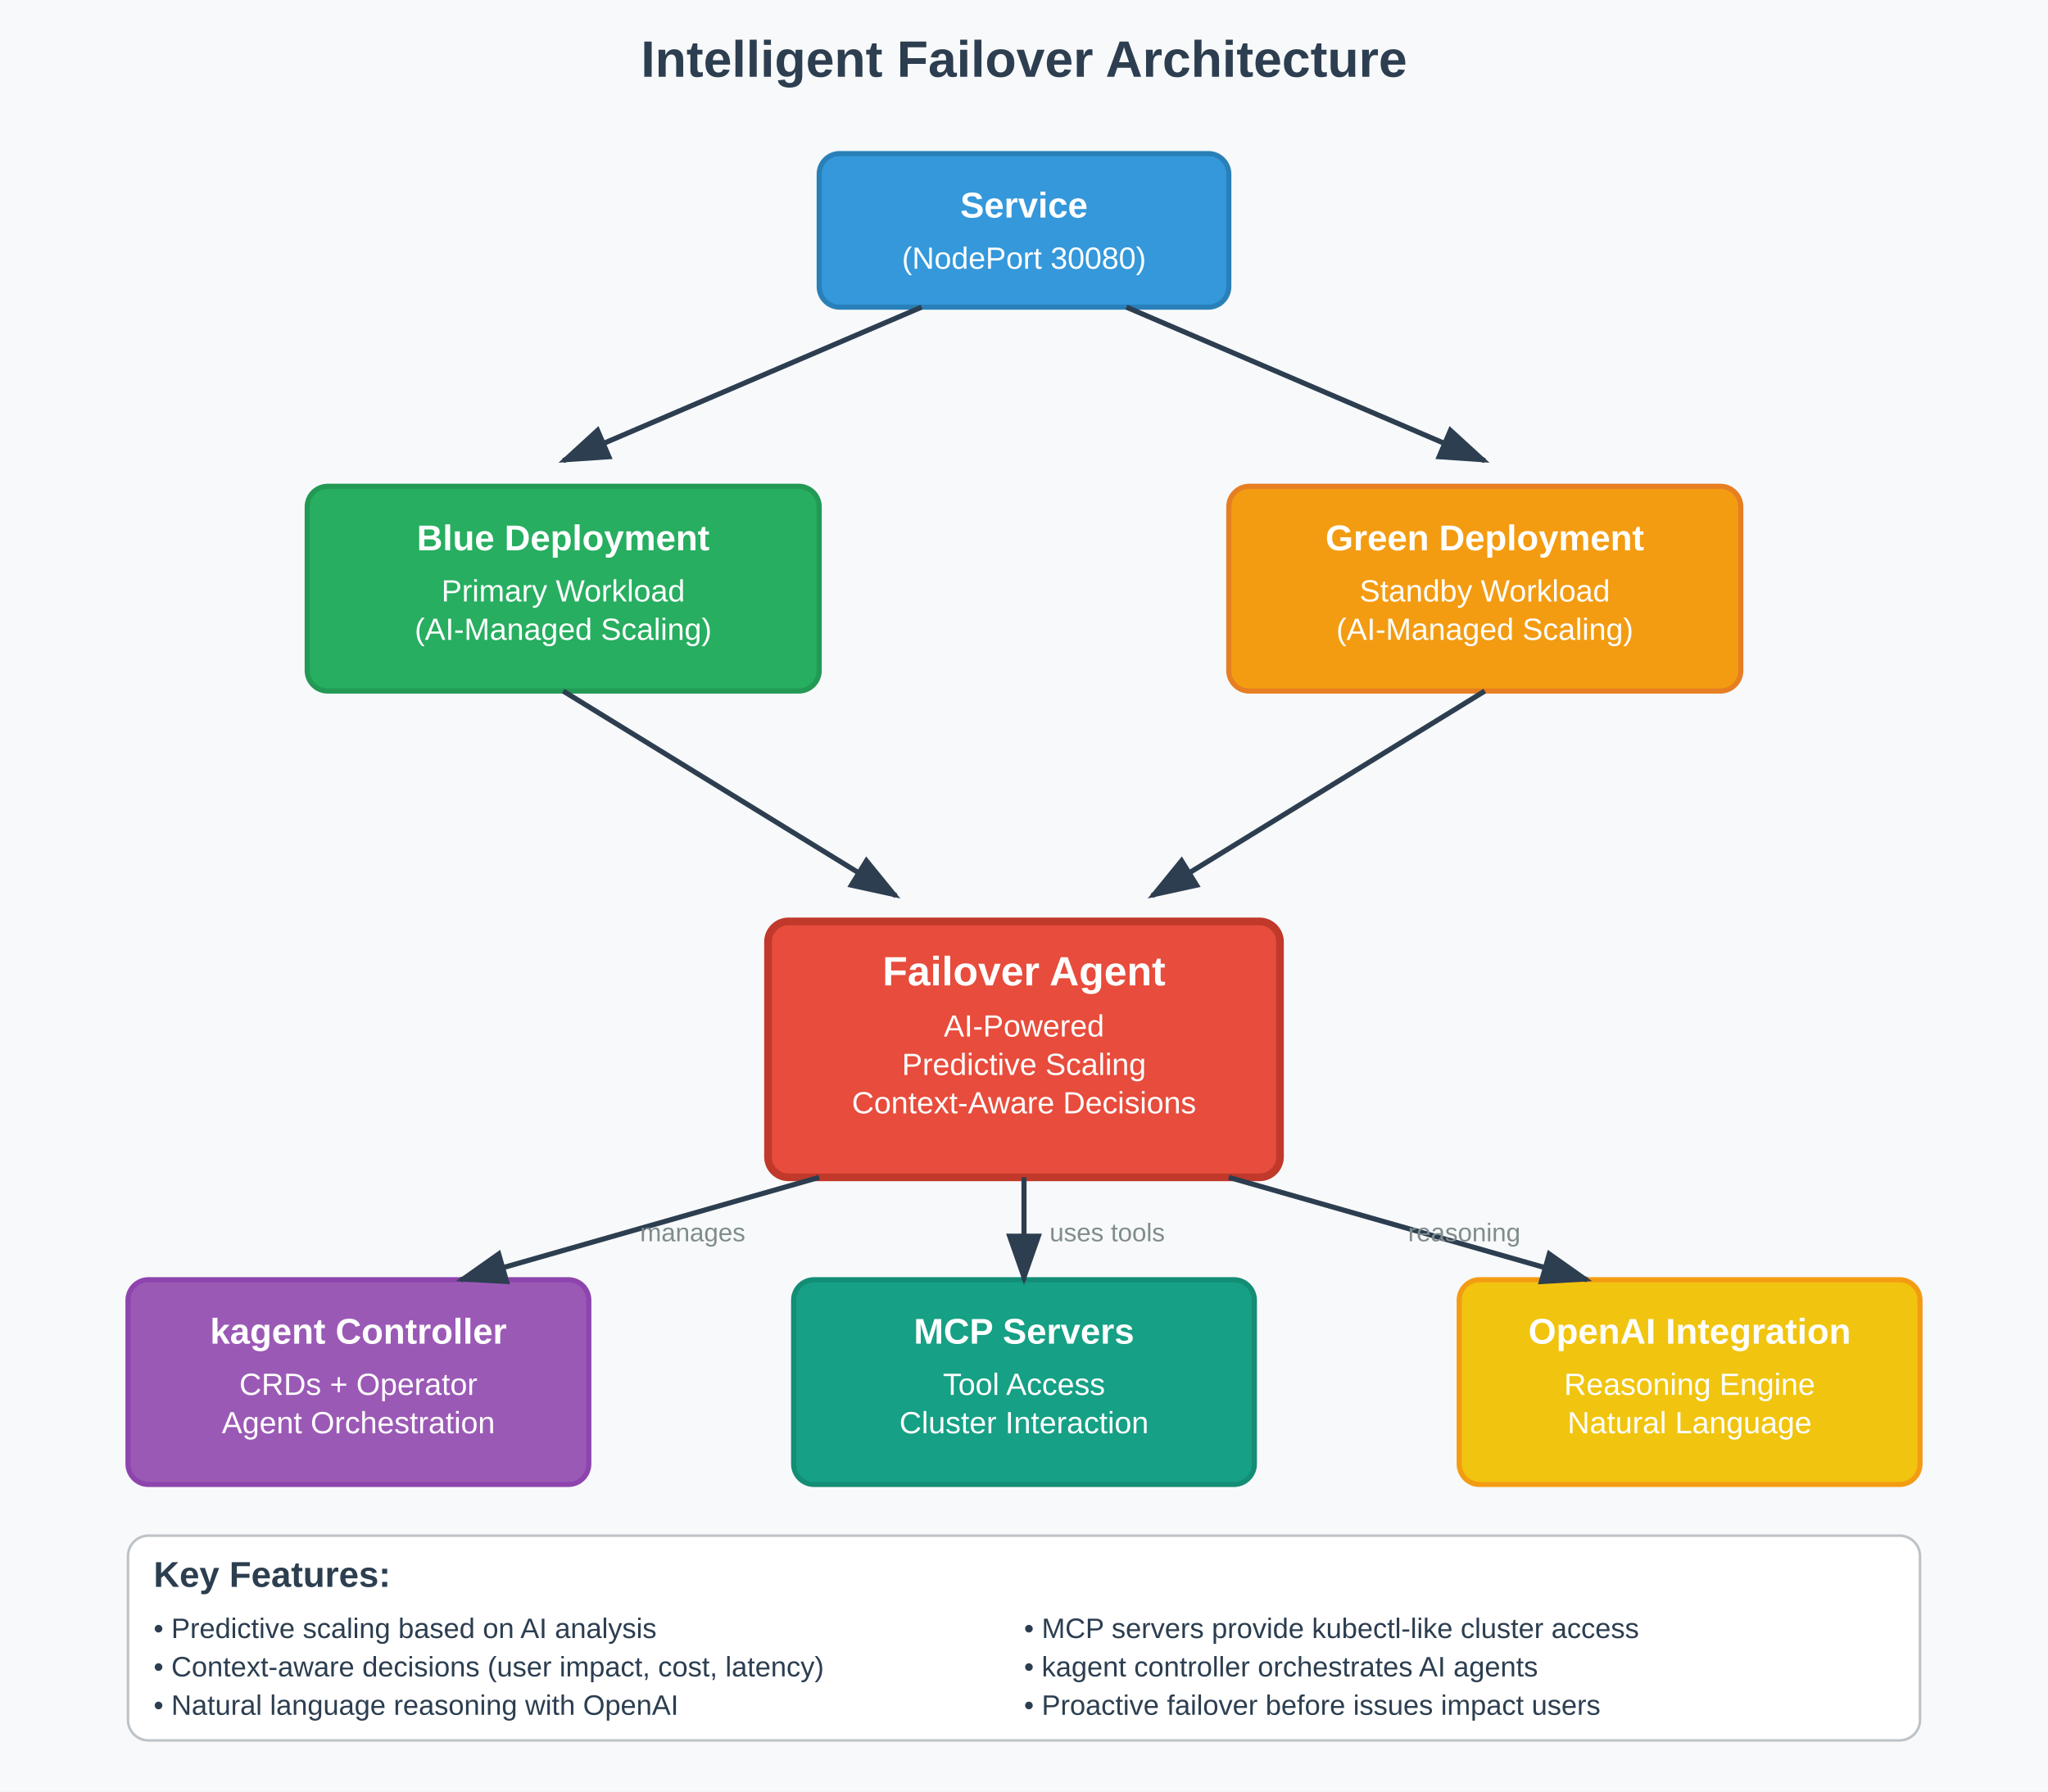
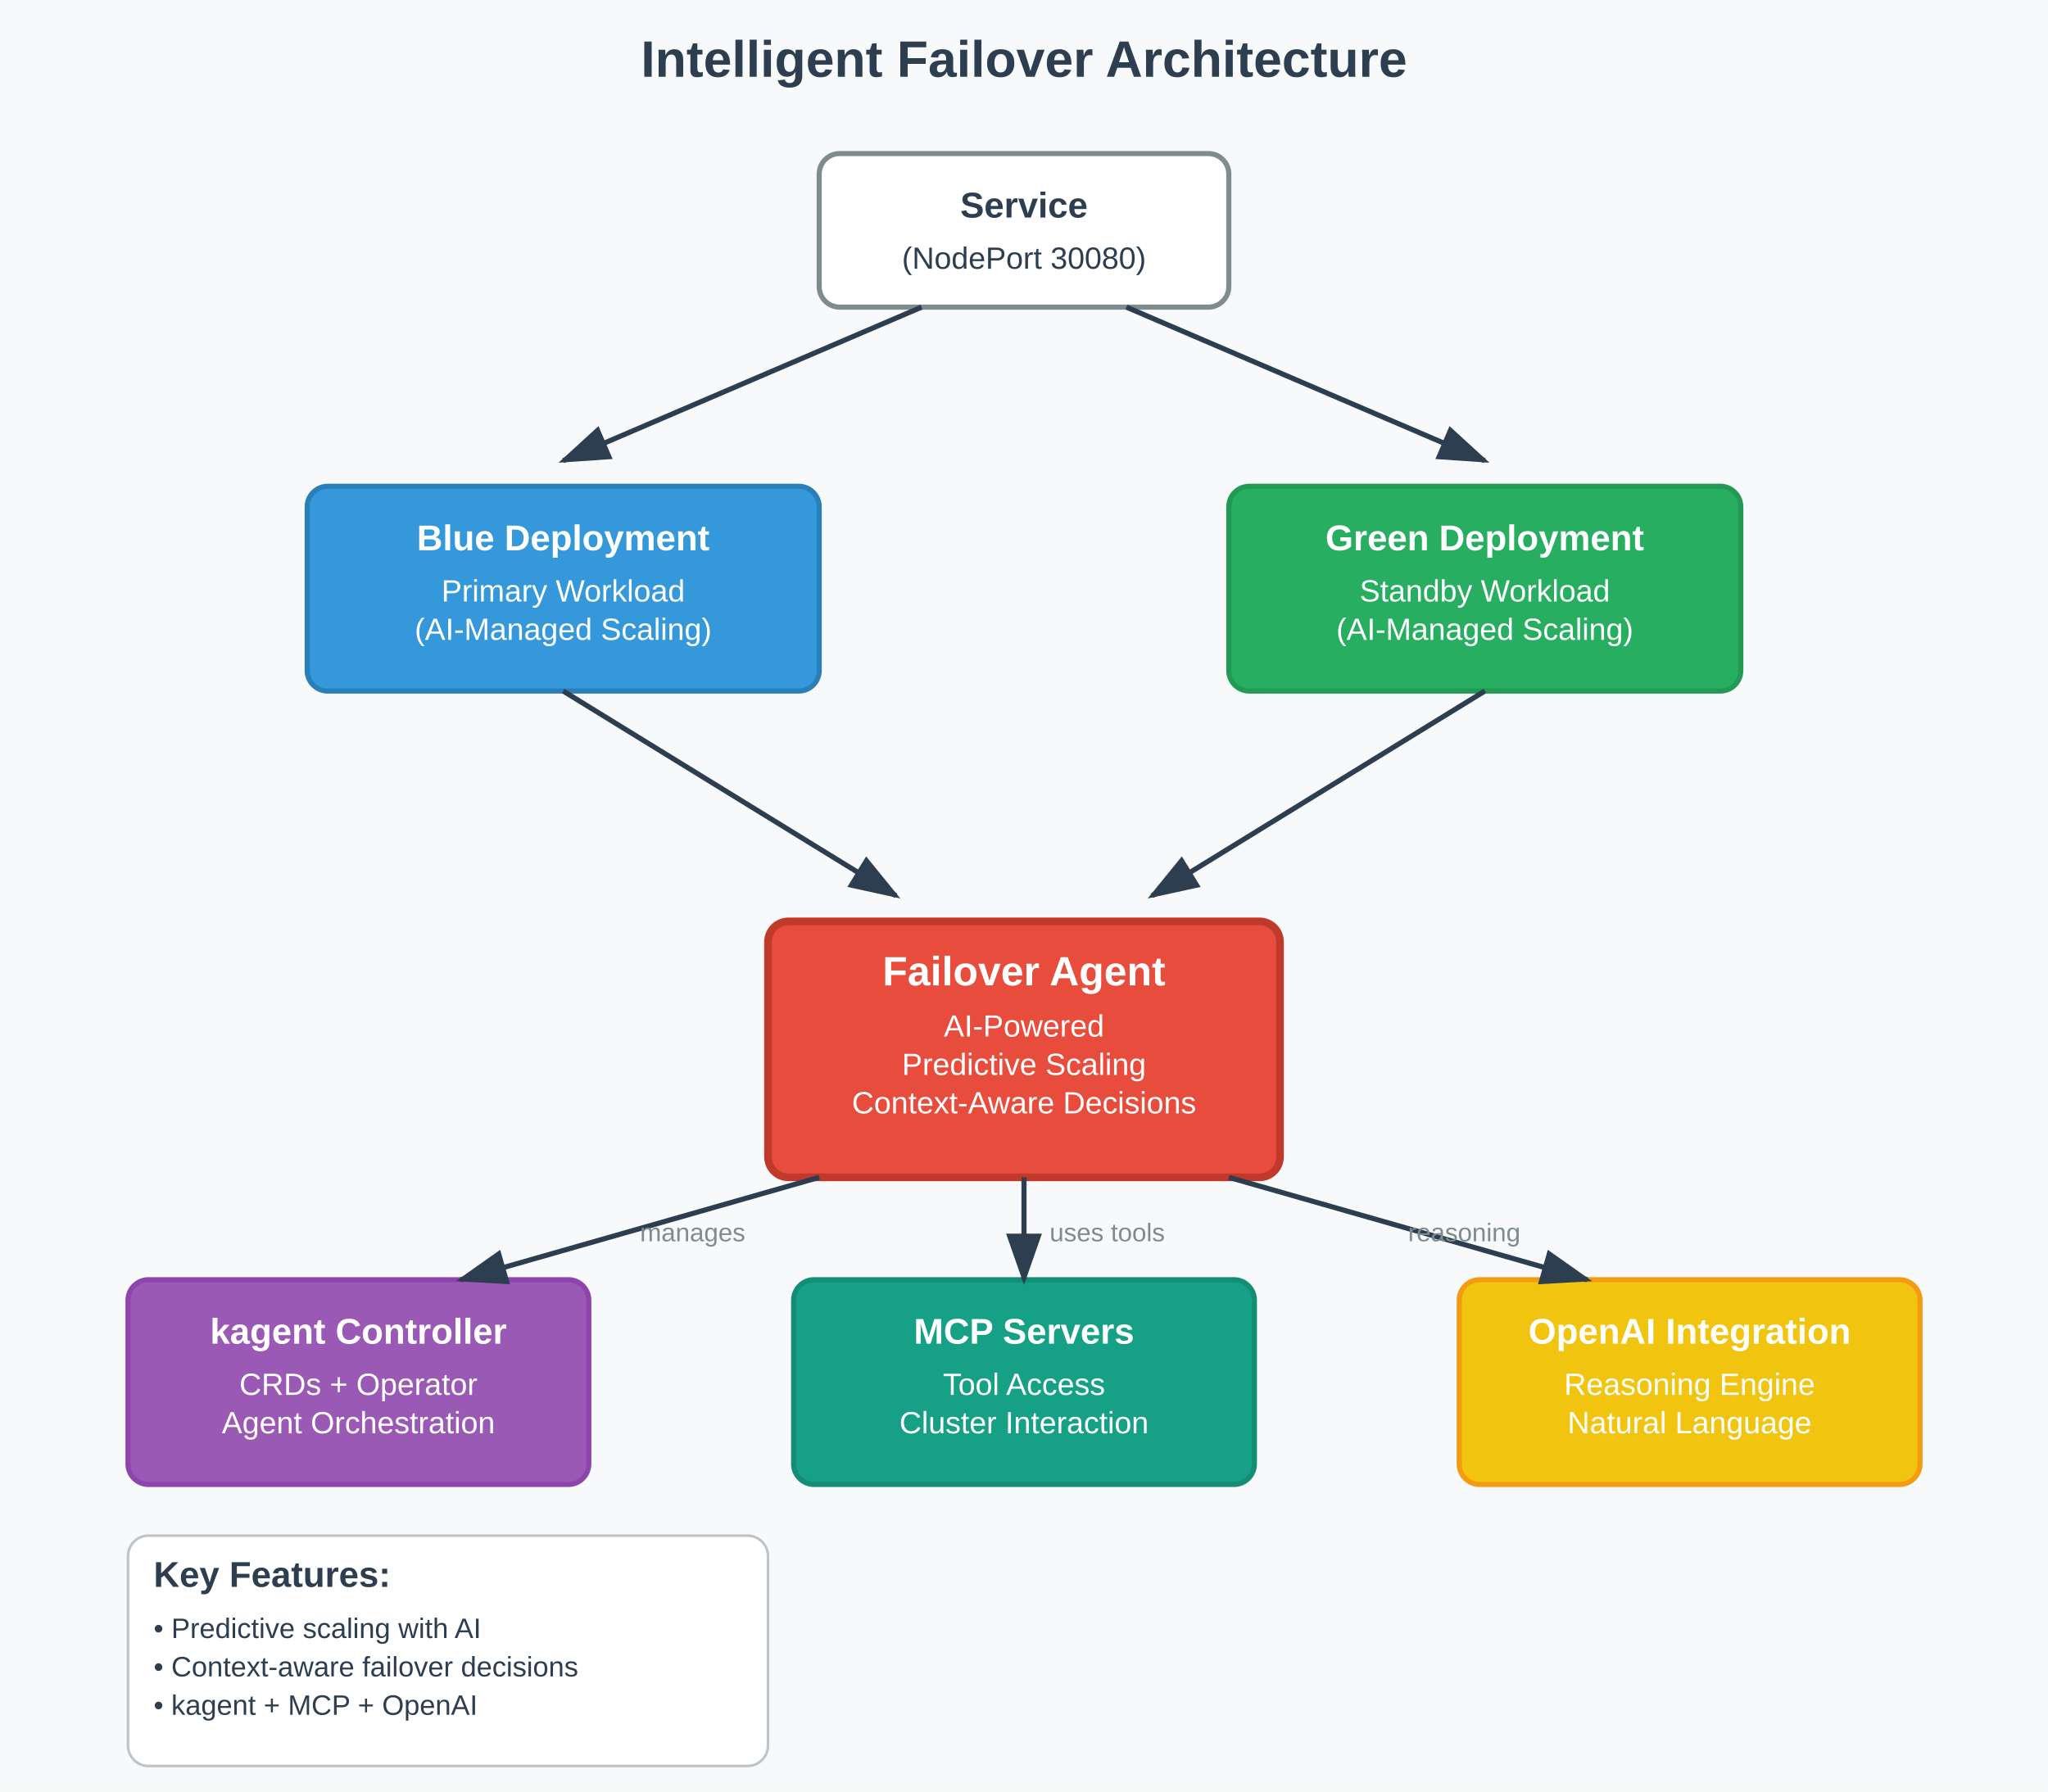
<svg xmlns="http://www.w3.org/2000/svg" viewBox="0 0 800 700">
  <rect width="800" height="700" fill="#f8f9fa" />
  <text x="400" y="30" text-anchor="middle" font-family="Arial, sans-serif" font-size="20" font-weight="bold" fill="#2c3e50">Intelligent Failover Architecture</text>
-   <rect x="320" y="60" width="160" height="60" rx="8" fill="#3498db" stroke="#2980b9" stroke-width="2" />
-   <text x="400" y="85" text-anchor="middle" font-family="Arial, sans-serif" font-size="14" font-weight="bold" fill="white">Service</text>
-   <text x="400" y="105" text-anchor="middle" font-family="Arial, sans-serif" font-size="12" fill="white">(NodePort 30080)</text>
+   <rect x="320" y="60" width="160" height="60" rx="8" fill="white" stroke="#7f8c8d" stroke-width="2" />
+   <text x="400" y="85" text-anchor="middle" font-family="Arial, sans-serif" font-size="14" font-weight="bold" fill="#2c3e50">Service</text>
+   <text x="400" y="105" text-anchor="middle" font-family="Arial, sans-serif" font-size="12" fill="#2c3e50">(NodePort 30080)</text>
  <path d="M360 120 L220 180" stroke="#2c3e50" stroke-width="2" marker-end="url(#arrowhead)" />
  <path d="M440 120 L580 180" stroke="#2c3e50" stroke-width="2" marker-end="url(#arrowhead)" />
-   <rect x="120" y="190" width="200" height="80" rx="8" fill="#27ae60" stroke="#229954" stroke-width="2" />
+   <rect x="120" y="190" width="200" height="80" rx="8" fill="#3498db" stroke="#2980b9" stroke-width="2" />
  <text x="220" y="215" text-anchor="middle" font-family="Arial, sans-serif" font-size="14" font-weight="bold" fill="white">Blue Deployment</text>
  <text x="220" y="235" text-anchor="middle" font-family="Arial, sans-serif" font-size="12" fill="white">Primary Workload</text>
  <text x="220" y="250" text-anchor="middle" font-family="Arial, sans-serif" font-size="12" fill="white">(AI-Managed Scaling)</text>
-   <rect x="480" y="190" width="200" height="80" rx="8" fill="#f39c12" stroke="#e67e22" stroke-width="2" />
+   <rect x="480" y="190" width="200" height="80" rx="8" fill="#27ae60" stroke="#229954" stroke-width="2" />
  <text x="580" y="215" text-anchor="middle" font-family="Arial, sans-serif" font-size="14" font-weight="bold" fill="white">Green Deployment</text>
  <text x="580" y="235" text-anchor="middle" font-family="Arial, sans-serif" font-size="12" fill="white">Standby Workload</text>
  <text x="580" y="250" text-anchor="middle" font-family="Arial, sans-serif" font-size="12" fill="white">(AI-Managed Scaling)</text>
  <path d="M220 270 L350 350" stroke="#2c3e50" stroke-width="2" marker-end="url(#arrowhead)" />
  <path d="M580 270 L450 350" stroke="#2c3e50" stroke-width="2" marker-end="url(#arrowhead)" />
  <rect x="300" y="360" width="200" height="100" rx="8" fill="#e74c3c" stroke="#c0392b" stroke-width="3" />
  <text x="400" y="385" text-anchor="middle" font-family="Arial, sans-serif" font-size="16" font-weight="bold" fill="white">Failover Agent</text>
  <text x="400" y="405" text-anchor="middle" font-family="Arial, sans-serif" font-size="12" fill="white">AI-Powered</text>
  <text x="400" y="420" text-anchor="middle" font-family="Arial, sans-serif" font-size="12" fill="white">Predictive Scaling</text>
  <text x="400" y="435" text-anchor="middle" font-family="Arial, sans-serif" font-size="12" fill="white">Context-Aware Decisions</text>
  <rect x="50" y="500" width="180" height="80" rx="8" fill="#9b59b6" stroke="#8e44ad" stroke-width="2" />
  <text x="140" y="525" text-anchor="middle" font-family="Arial, sans-serif" font-size="14" font-weight="bold" fill="white">kagent Controller</text>
  <text x="140" y="545" text-anchor="middle" font-family="Arial, sans-serif" font-size="12" fill="white">CRDs + Operator</text>
  <text x="140" y="560" text-anchor="middle" font-family="Arial, sans-serif" font-size="12" fill="white">Agent Orchestration</text>
  <rect x="310" y="500" width="180" height="80" rx="8" fill="#16a085" stroke="#138d75" stroke-width="2" />
  <text x="400" y="525" text-anchor="middle" font-family="Arial, sans-serif" font-size="14" font-weight="bold" fill="white">MCP Servers</text>
  <text x="400" y="545" text-anchor="middle" font-family="Arial, sans-serif" font-size="12" fill="white">Tool Access</text>
  <text x="400" y="560" text-anchor="middle" font-family="Arial, sans-serif" font-size="12" fill="white">Cluster Interaction</text>
  <rect x="570" y="500" width="180" height="80" rx="8" fill="#f1c40f" stroke="#f39c12" stroke-width="2" />
  <text x="660" y="525" text-anchor="middle" font-family="Arial, sans-serif" font-size="14" font-weight="bold" fill="white">OpenAI Integration</text>
  <text x="660" y="545" text-anchor="middle" font-family="Arial, sans-serif" font-size="12" fill="white">Reasoning Engine</text>
  <text x="660" y="560" text-anchor="middle" font-family="Arial, sans-serif" font-size="12" fill="white">Natural Language</text>
  <path d="M320 460 L180 500" stroke="#2c3e50" stroke-width="2" marker-end="url(#arrowhead)" />
  <path d="M400 460 L400 500" stroke="#2c3e50" stroke-width="2" marker-end="url(#arrowhead)" />
  <path d="M480 460 L620 500" stroke="#2c3e50" stroke-width="2" marker-end="url(#arrowhead)" />
  <text x="250" y="485" font-family="Arial, sans-serif" font-size="10" fill="#7f8c8d">manages</text>
  <text x="410" y="485" font-family="Arial, sans-serif" font-size="10" fill="#7f8c8d">uses tools</text>
  <text x="550" y="485" font-family="Arial, sans-serif" font-size="10" fill="#7f8c8d">reasoning</text>
-   <rect x="50" y="600" width="700" height="80" rx="8" fill="white" stroke="#bdc3c7" stroke-width="1" />
+   <rect x="50" y="600" width="250" height="90" rx="8" fill="white" stroke="#bdc3c7" stroke-width="1" />
  <text x="60" y="620" font-family="Arial, sans-serif" font-size="14" font-weight="bold" fill="#2c3e50">Key Features:</text>
-   <text x="60" y="640" font-family="Arial, sans-serif" font-size="11" fill="#2c3e50">• Predictive scaling based on AI analysis</text>
-   <text x="60" y="655" font-family="Arial, sans-serif" font-size="11" fill="#2c3e50">• Context-aware decisions (user impact, cost, latency)</text>
-   <text x="60" y="670" font-family="Arial, sans-serif" font-size="11" fill="#2c3e50">• Natural language reasoning with OpenAI</text>
-   <text x="400" y="640" font-family="Arial, sans-serif" font-size="11" fill="#2c3e50">• MCP servers provide kubectl-like cluster access</text>
-   <text x="400" y="655" font-family="Arial, sans-serif" font-size="11" fill="#2c3e50">• kagent controller orchestrates AI agents</text>
-   <text x="400" y="670" font-family="Arial, sans-serif" font-size="11" fill="#2c3e50">• Proactive failover before issues impact users</text>
+   <text x="60" y="640" font-family="Arial, sans-serif" font-size="11" fill="#2c3e50">• Predictive scaling with AI</text>
+   <text x="60" y="655" font-family="Arial, sans-serif" font-size="11" fill="#2c3e50">• Context-aware failover decisions</text>
+   <text x="60" y="670" font-family="Arial, sans-serif" font-size="11" fill="#2c3e50">• kagent + MCP + OpenAI</text>
  <defs>
    <marker id="arrowhead" markerWidth="10" markerHeight="7" refX="9" refY="3.5" orient="auto">
      <polygon points="0 0, 10 3.5, 0 7" fill="#2c3e50" />
    </marker>
  </defs>
</svg>
